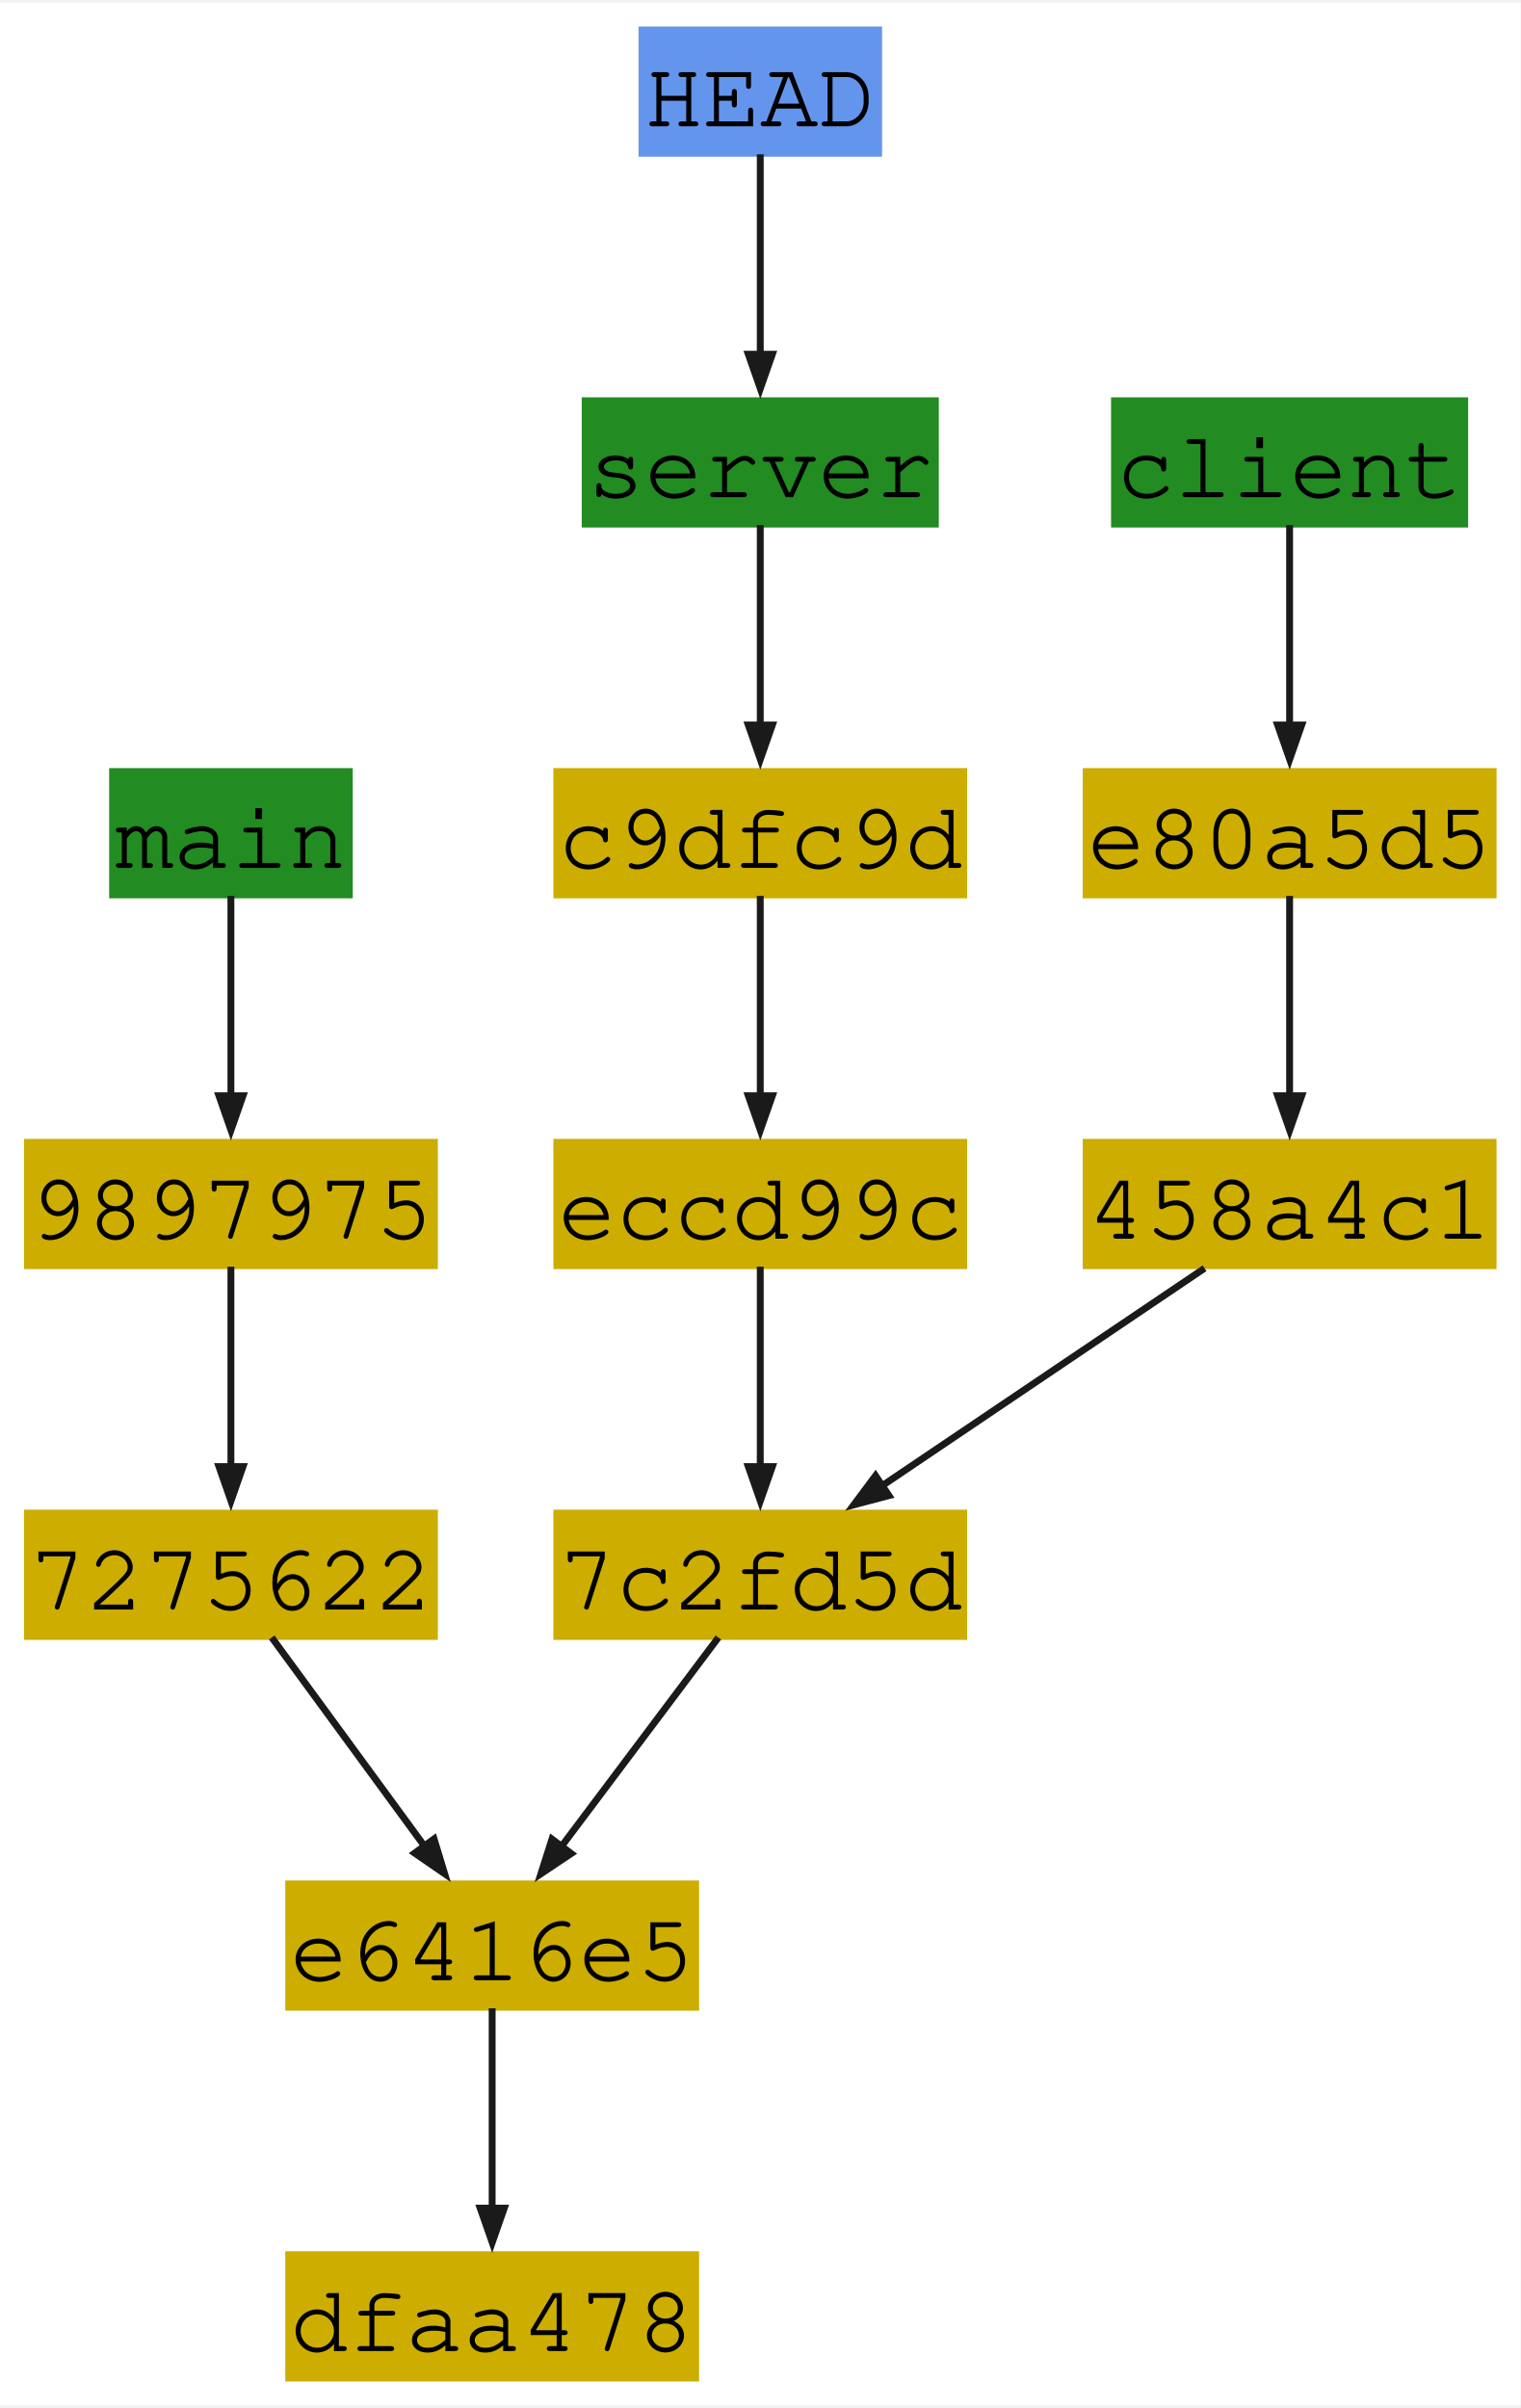
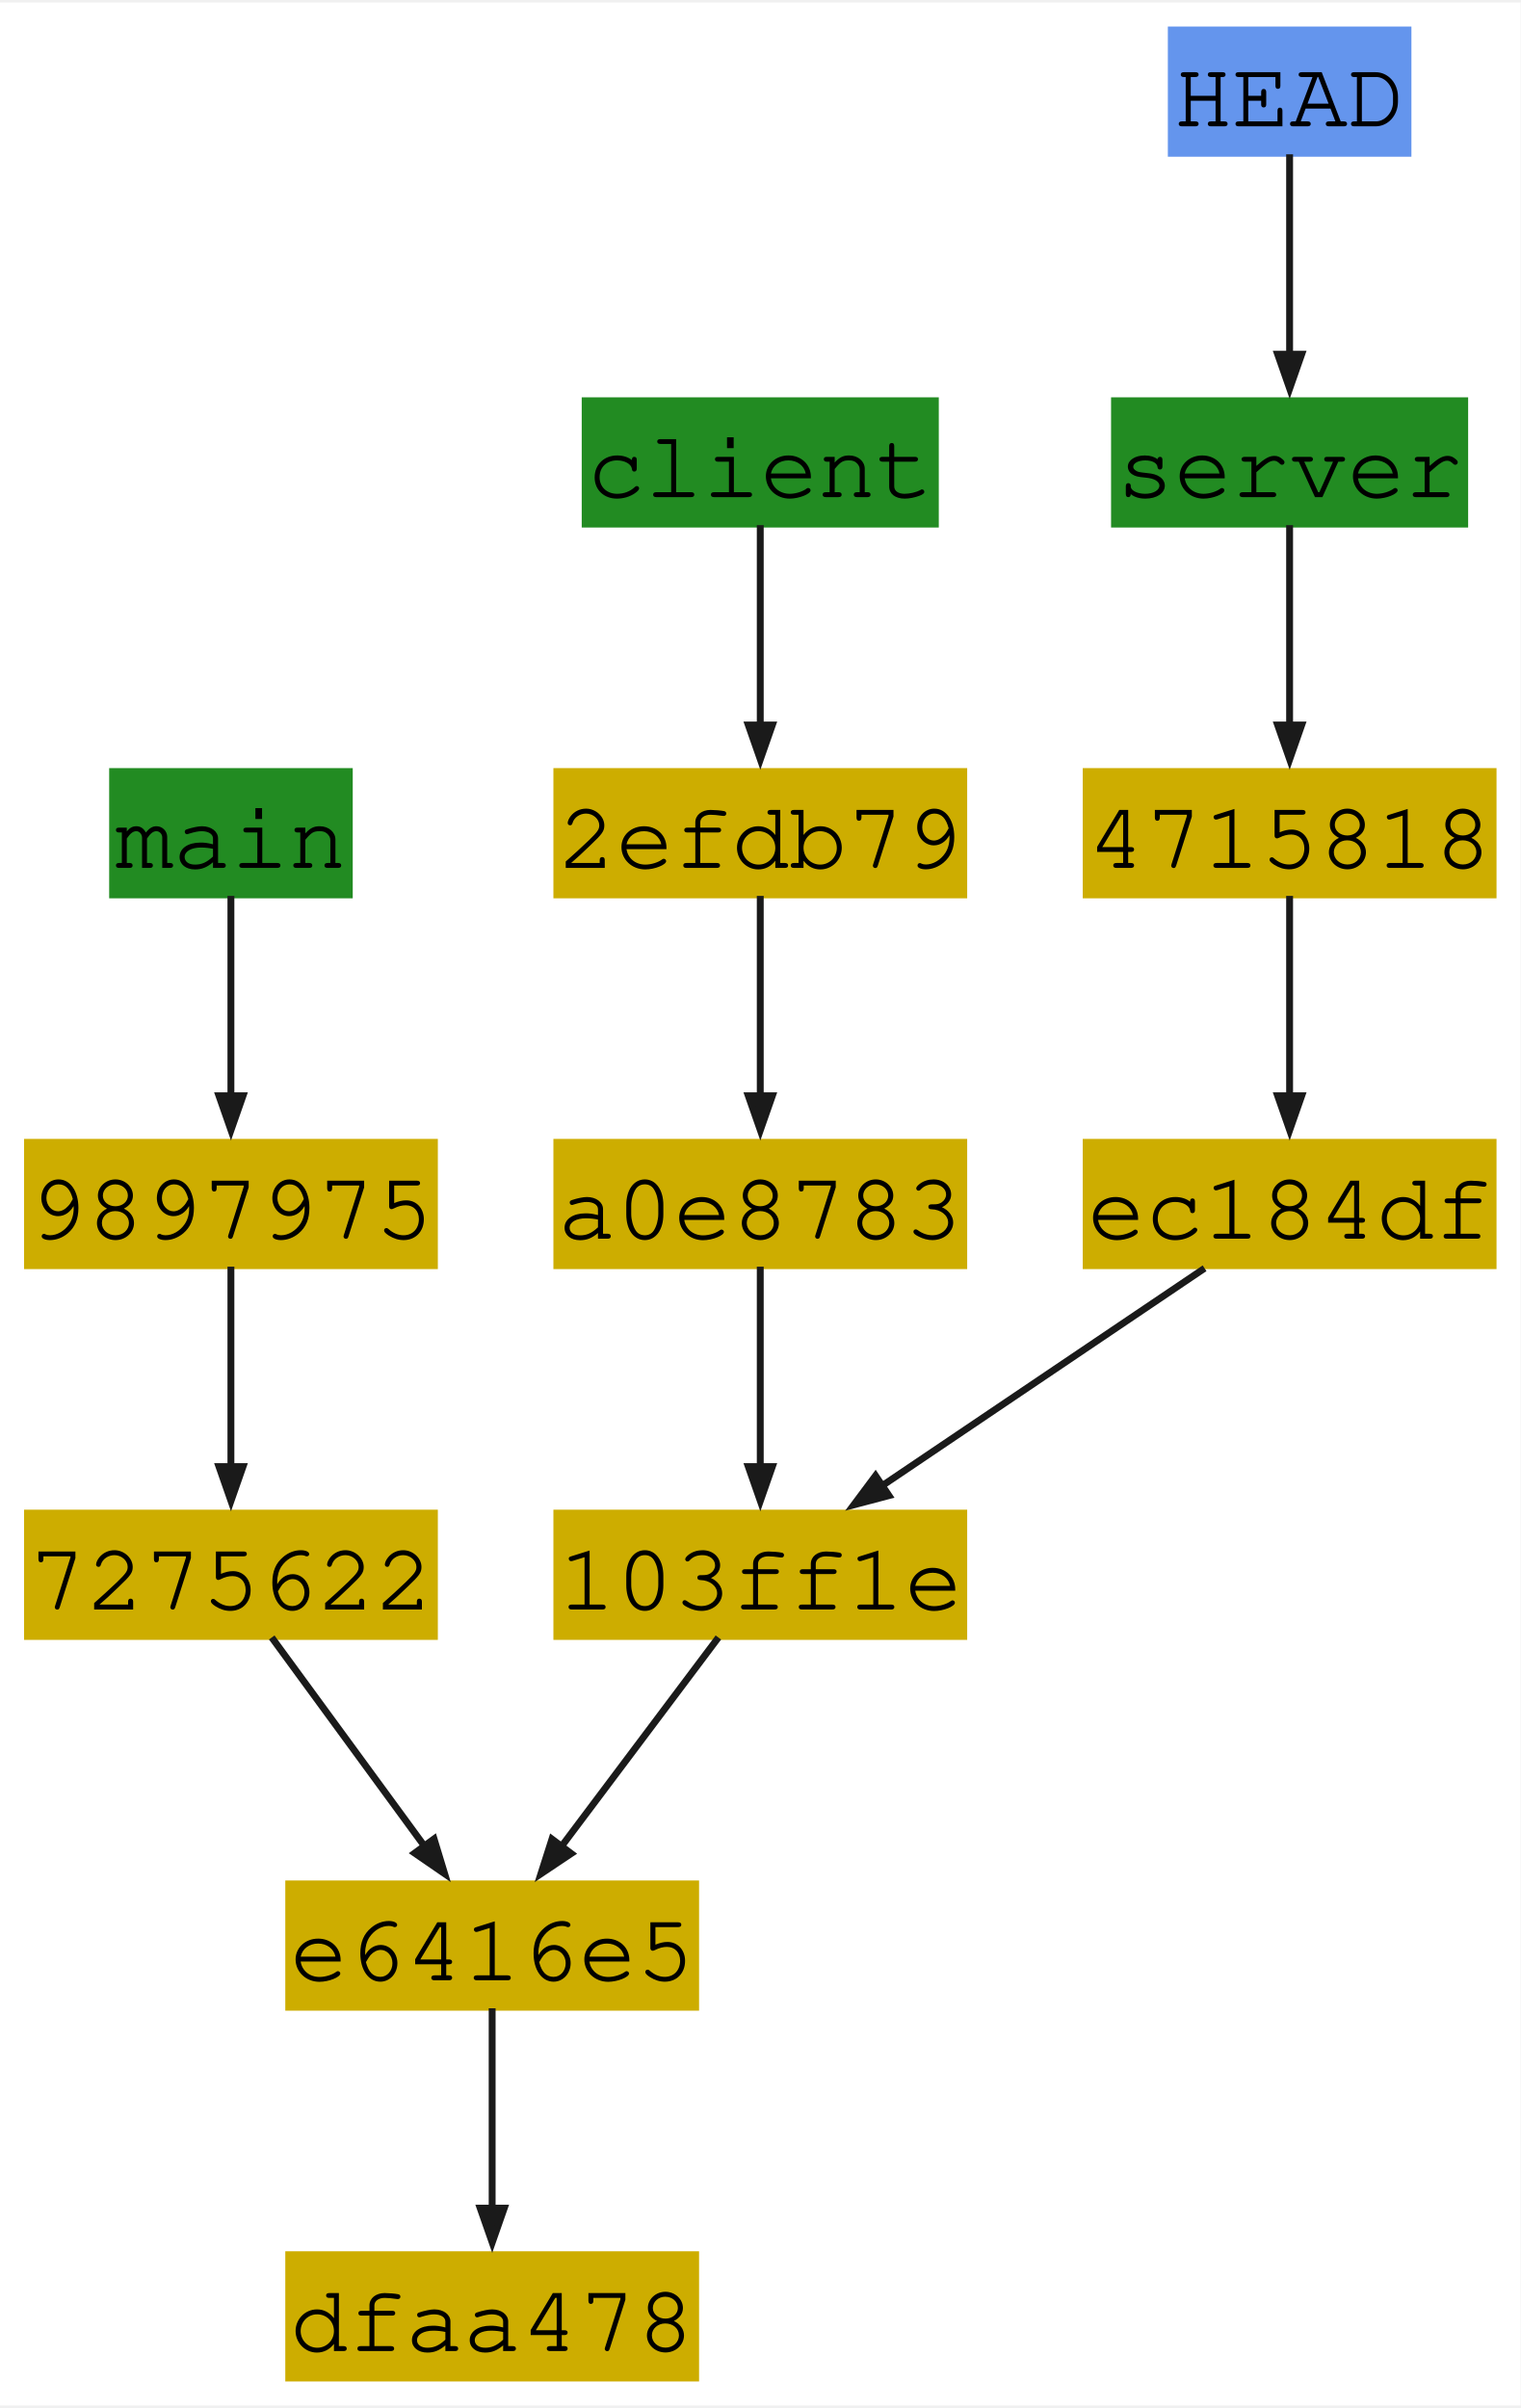
<svg xmlns="http://www.w3.org/2000/svg" xmlns:xlink="http://www.w3.org/1999/xlink" width="221pt" height="350pt" viewBox="0.00 0.00 221.19 349.58">
  <g id="graph0" class="graph" transform="scale(1 1) rotate(0) translate(4 345.58)">
    <polygon fill="white" stroke="none" points="-4,4 -4,-345.58 217.19,-345.58 217.19,4 -4,4" />
    <g id="node1" class="node">
      <g id="a_node1">
-         <a xlink:title="author: First Last &lt;first.last@mail.com&gt;&#10;Wed Jan 01 12:00:00 2025 +0100&#10;committer: Nom Prenom &lt;nom.prenom@mail.com&gt;&#10;Wed Jan 01 12:00:00 2025 +0100&#10;&#10;C8">
-           <polygon fill="#cdad00" stroke="#cdad00" points="213.19,-179.76 154,-179.76 154,-161.82 213.19,-161.82 213.19,-179.76" />
-           <text text-anchor="middle" x="183.59" y="-165.74" font-family="Courier,monospace" font-size="14.00">458a4c1</text>
+         <a xlink:title="author: Elena Coder &lt;elena.coder@mail.com&gt;&#10;Wed Jan 01 11:00:00 2025 +0100&#10;committer: Elena Coder &lt;elena.coder@mail.com&gt;&#10;Wed Jan 01 11:00:00 2025 +0100&#10;&#10;C3">
+           <polygon fill="#cdad00" stroke="#cdad00" points="136.19,-125.82 77,-125.82 77,-107.88 136.19,-107.88 136.19,-125.82" />
+           <text text-anchor="middle" x="106.59" y="-111.8" font-family="Courier,monospace" font-size="14.00">103ff1e</text>
        </a>
      </g>
    </g>
-     <g id="node3" class="node">
-       <g id="a_node3">
-         <a xlink:title="author: First Last &lt;first.last@mail.com&gt;&#10;Wed Jan 01 11:00:00 2025 +0100&#10;committer: Nom Prenom &lt;nom.prenom@mail.com&gt;&#10;Wed Jan 01 11:00:00 2025 +0100&#10;&#10;C3">
-           <polygon fill="#cdad00" stroke="#cdad00" points="136.19,-125.82 77,-125.82 77,-107.88 136.19,-107.88 136.19,-125.82" />
-           <text text-anchor="middle" x="106.59" y="-111.8" font-family="Courier,monospace" font-size="14.00">7c2fd5d</text>
+     <g id="node10" class="node">
+       <g id="a_node10">
+         <a xlink:title="author: First Last &lt;first.last@mail.com&gt;&#10;Wed Jan 01 10:00:00 2025 +0100&#10;committer: Nom Prenom &lt;nom.prenom@mail.com&gt;&#10;Wed Jan 01 10:00:00 2025 +0100&#10;&#10;C2">
+           <polygon fill="#cdad00" stroke="#cdad00" points="97.19,-71.88 38,-71.88 38,-53.94 97.19,-53.94 97.19,-71.88" />
+           <text text-anchor="middle" x="67.59" y="-57.86" font-family="Courier,monospace" font-size="14.00">e6416e5</text>
        </a>
      </g>
    </g>
    <g id="edge1" class="edge">
-       <path fill="none" stroke="#1a1a1a" d="M171.22,-161.44C158.54,-152.89 138.69,-139.5 124.33,-129.81" />
-       <polygon fill="#1a1a1a" stroke="#1a1a1a" points="125.31,-128.37 120.19,-127.02 123.36,-131.27 125.31,-128.37" />
+       <path fill="none" stroke="#1a1a1a" d="M100.5,-107.73C94.36,-99.55 84.77,-86.78 77.52,-77.13" />
+       <polygon fill="#1a1a1a" stroke="#1a1a1a" points="79.09,-76.3 74.68,-73.35 76.29,-78.4 79.09,-76.3" />
    </g>
    <g id="node2" class="node">
      <g id="a_node2">
+         <a xlink:title="author: Marina Coder &lt;marina.coder@mail.com&gt;&#10;Wed Jan 01 13:00:00 2025 +0100&#10;committer: Marina Coder &lt;marina.coder@mail.com&gt;&#10;Wed Jan 01 13:00:00 2025 +0100&#10;&#10;C9">
+           <polygon fill="#cdad00" stroke="#cdad00" points="136.19,-233.7 77,-233.7 77,-215.76 136.19,-215.76 136.19,-233.7" />
+           <text text-anchor="middle" x="106.59" y="-219.68" font-family="Courier,monospace" font-size="14.00">2efdb79</text>
+         </a>
+       </g>
+     </g>
+     <g id="node7" class="node">
+       <g id="a_node7">
+         <a xlink:title="author: Marina Coder &lt;marina.coder@mail.com&gt;&#10;Wed Jan 01 12:00:00 2025 +0100&#10;committer: Marina Coder &lt;marina.coder@mail.com&gt;&#10;Wed Jan 01 12:00:00 2025 +0100&#10;&#10;C8">
+           <polygon fill="#cdad00" stroke="#cdad00" points="136.19,-179.76 77,-179.76 77,-161.82 136.19,-161.82 136.19,-179.76" />
+           <text text-anchor="middle" x="106.59" y="-165.74" font-family="Courier,monospace" font-size="14.00">a0e8783</text>
+         </a>
+       </g>
+     </g>
+     <g id="edge2" class="edge">
+       <path fill="none" stroke="#1a1a1a" d="M106.59,-215.61C106.59,-207.81 106.59,-195.83 106.59,-186.37" />
+       <polygon fill="#1a1a1a" stroke="#1a1a1a" points="108.35,-186.53 106.6,-181.53 104.85,-186.53 108.35,-186.53" />
+     </g>
+     <g id="node3" class="node">
+       <g id="a_node3">
+         <a xlink:title="author: Elena Coder &lt;elena.coder@mail.com&gt;&#10;Wed Jan 01 15:00:00 2025 +0100&#10;committer: Elena Coder &lt;elena.coder@mail.com&gt;&#10;Wed Jan 01 15:00:00 2025 +0100&#10;&#10;C10">
+           <polygon fill="#cdad00" stroke="#cdad00" points="213.19,-233.7 154,-233.7 154,-215.76 213.19,-215.76 213.19,-233.7" />
+           <text text-anchor="middle" x="183.59" y="-219.68" font-family="Courier,monospace" font-size="14.00">4715818</text>
+         </a>
+       </g>
+     </g>
+     <g id="node11" class="node">
+       <g id="a_node11">
+         <a xlink:title="author: Elena Coder &lt;elena.coder@mail.com&gt;&#10;Wed Jan 01 14:00:00 2025 +0100&#10;committer: Elena Coder &lt;elena.coder@mail.com&gt;&#10;Wed Jan 01 14:00:00 2025 +0100&#10;&#10;C4">
+           <polygon fill="#cdad00" stroke="#cdad00" points="213.19,-179.76 154,-179.76 154,-161.82 213.19,-161.82 213.19,-179.76" />
+           <text text-anchor="middle" x="183.59" y="-165.74" font-family="Courier,monospace" font-size="14.00">ec184df</text>
+         </a>
+       </g>
+     </g>
+     <g id="edge3" class="edge">
+       <path fill="none" stroke="#1a1a1a" d="M183.59,-215.61C183.59,-207.81 183.59,-195.83 183.59,-186.37" />
+       <polygon fill="#1a1a1a" stroke="#1a1a1a" points="185.35,-186.53 183.6,-181.53 181.85,-186.53 185.35,-186.53" />
+     </g>
+     <g id="node4" class="node">
+       <g id="a_node4">
        <a xlink:title="author: First Last &lt;first.last@mail.com&gt;&#10;Wed Jan 01 16:00:00 2025 +0100&#10;committer: Nom Prenom &lt;nom.prenom@mail.com&gt;&#10;Wed Jan 01 16:00:00 2025 +0100&#10;&#10;C5">
          <polygon fill="#cdad00" stroke="#cdad00" points="59.19,-125.82 0,-125.82 0,-107.88 59.19,-107.88 59.19,-125.82" />
          <text text-anchor="middle" x="29.59" y="-111.8" font-family="Courier,monospace" font-size="14.00">7275622</text>
        </a>
      </g>
    </g>
-     <g id="node9" class="node">
-       <g id="a_node9">
-         <a xlink:title="author: First Last &lt;first.last@mail.com&gt;&#10;Wed Jan 01 10:00:00 2025 +0100&#10;committer: Nom Prenom &lt;nom.prenom@mail.com&gt;&#10;Wed Jan 01 10:00:00 2025 +0100&#10;&#10;C2">
-           <polygon fill="#cdad00" stroke="#cdad00" points="97.19,-71.88 38,-71.88 38,-53.94 97.19,-53.94 97.19,-71.88" />
-           <text text-anchor="middle" x="67.59" y="-57.86" font-family="Courier,monospace" font-size="14.00">e6416e5</text>
-         </a>
-       </g>
-     </g>
-     <g id="edge2" class="edge">
+     <g id="edge4" class="edge">
      <path fill="none" stroke="#1a1a1a" d="M35.53,-107.73C41.52,-99.55 50.86,-86.78 57.92,-77.13" />
      <polygon fill="#1a1a1a" stroke="#1a1a1a" points="59.14,-78.43 60.68,-73.36 56.32,-76.36 59.14,-78.43" />
    </g>
-     <g id="edge3" class="edge">
-       <path fill="none" stroke="#1a1a1a" d="M100.5,-107.73C94.36,-99.55 84.77,-86.78 77.52,-77.13" />
-       <polygon fill="#1a1a1a" stroke="#1a1a1a" points="79.09,-76.3 74.68,-73.35 76.29,-78.4 79.09,-76.3" />
-     </g>
-     <g id="node4" class="node">
-       <g id="a_node4">
+     <g id="node5" class="node">
+       <g id="a_node5">
        <a xlink:title="author: First Last &lt;first.last@mail.com&gt;&#10;Wed Jan 01 17:00:00 2025 +0100&#10;committer: Nom Prenom &lt;nom.prenom@mail.com&gt;&#10;Wed Jan 01 17:00:00 2025 +0100&#10;&#10;C6">
          <polygon fill="#cdad00" stroke="#cdad00" points="59.19,-179.76 0,-179.76 0,-161.82 59.19,-161.82 59.19,-179.76" />
          <text text-anchor="middle" x="29.59" y="-165.74" font-family="Courier,monospace" font-size="14.00">9897975</text>
        </a>
      </g>
    </g>
-     <g id="edge4" class="edge">
+     <g id="edge5" class="edge">
      <path fill="none" stroke="#1a1a1a" d="M29.59,-161.67C29.59,-153.87 29.59,-141.89 29.59,-132.43" />
      <polygon fill="#1a1a1a" stroke="#1a1a1a" points="31.35,-132.59 29.6,-127.59 27.85,-132.59 31.35,-132.59" />
    </g>
-     <g id="node5" class="node">
-       <g id="a_node5">
+     <g id="node6" class="node">
+       <g id="a_node6">
        <a xlink:title="server">
-           <polygon fill="cornflowerblue" stroke="cornflowerblue" points="123.81,-341.58 89.38,-341.58 89.38,-323.64 123.81,-323.64 123.81,-341.58" />
-           <text text-anchor="middle" x="106.59" y="-327.56" font-family="Courier,monospace" font-size="14.00">HEAD</text>
+           <polygon fill="cornflowerblue" stroke="cornflowerblue" points="200.81,-341.58 166.38,-341.58 166.38,-323.64 200.81,-323.64 200.81,-341.58" />
+           <text text-anchor="middle" x="183.59" y="-327.56" font-family="Courier,monospace" font-size="14.00">HEAD</text>
        </a>
      </g>
    </g>
    <g id="node13" class="node">
      <g id="a_node13">
        <a xlink:title="-&gt; None">
-           <polygon fill="forestgreen" stroke="forestgreen" points="132.06,-287.64 81.12,-287.64 81.12,-269.7 132.06,-269.7 132.06,-287.64" />
-           <text text-anchor="middle" x="106.59" y="-273.62" font-family="Courier,monospace" font-size="14.00">server</text>
-         </a>
-       </g>
-     </g>
-     <g id="edge5" class="edge">
-       <path fill="none" stroke="#1a1a1a" d="M106.59,-323.49C106.59,-315.69 106.59,-303.71 106.59,-294.25" />
-       <polygon fill="#1a1a1a" stroke="#1a1a1a" points="108.35,-294.41 106.6,-289.41 104.85,-294.41 108.35,-294.41" />
-     </g>
-     <g id="node6" class="node">
-       <g id="a_node6">
-         <a xlink:title="author: First Last &lt;first.last@mail.com&gt;&#10;Wed Jan 01 15:00:00 2025 +0100&#10;committer: Nom Prenom &lt;nom.prenom@mail.com&gt;&#10;Wed Jan 01 15:00:00 2025 +0100&#10;&#10;C10">
-           <polygon fill="#cdad00" stroke="#cdad00" points="136.19,-233.7 77,-233.7 77,-215.76 136.19,-215.76 136.19,-233.7" />
-           <text text-anchor="middle" x="106.59" y="-219.68" font-family="Courier,monospace" font-size="14.00">c9dfc9d</text>
-         </a>
-       </g>
-     </g>
-     <g id="node11" class="node">
-       <g id="a_node11">
-         <a xlink:title="author: First Last &lt;first.last@mail.com&gt;&#10;Wed Jan 01 14:00:00 2025 +0100&#10;committer: Nom Prenom &lt;nom.prenom@mail.com&gt;&#10;Wed Jan 01 14:00:00 2025 +0100&#10;&#10;C4">
-           <polygon fill="#cdad00" stroke="#cdad00" points="136.19,-179.76 77,-179.76 77,-161.82 136.19,-161.82 136.19,-179.76" />
-           <text text-anchor="middle" x="106.59" y="-165.74" font-family="Courier,monospace" font-size="14.00">eccd99c</text>
+           <polygon fill="forestgreen" stroke="forestgreen" points="209.06,-287.64 158.12,-287.64 158.12,-269.7 209.06,-269.7 209.06,-287.64" />
+           <text text-anchor="middle" x="183.59" y="-273.62" font-family="Courier,monospace" font-size="14.00">server</text>
        </a>
      </g>
    </g>
    <g id="edge6" class="edge">
-       <path fill="none" stroke="#1a1a1a" d="M106.59,-215.61C106.59,-207.81 106.59,-195.83 106.59,-186.37" />
-       <polygon fill="#1a1a1a" stroke="#1a1a1a" points="108.35,-186.53 106.6,-181.53 104.85,-186.53 108.35,-186.53" />
+       <path fill="none" stroke="#1a1a1a" d="M183.59,-323.49C183.59,-315.69 183.59,-303.71 183.59,-294.25" />
+       <polygon fill="#1a1a1a" stroke="#1a1a1a" points="185.35,-294.41 183.6,-289.41 181.85,-294.41 185.35,-294.41" />
    </g>
-     <g id="node7" class="node">
-       <g id="a_node7">
+     <g id="edge7" class="edge">
+       <path fill="none" stroke="#1a1a1a" d="M106.59,-161.67C106.59,-153.87 106.59,-141.89 106.59,-132.43" />
+       <polygon fill="#1a1a1a" stroke="#1a1a1a" points="108.35,-132.59 106.6,-127.59 104.85,-132.59 108.35,-132.59" />
+     </g>
+     <g id="node8" class="node">
+       <g id="a_node8">
        <a xlink:title="-&gt; None">
-           <polygon fill="forestgreen" stroke="forestgreen" points="209.06,-287.64 158.12,-287.64 158.12,-269.7 209.06,-269.7 209.06,-287.64" />
-           <text text-anchor="middle" x="183.59" y="-273.62" font-family="Courier,monospace" font-size="14.00">client</text>
-         </a>
-       </g>
-     </g>
-     <g id="node10" class="node">
-       <g id="a_node10">
-         <a xlink:title="author: First Last &lt;first.last@mail.com&gt;&#10;Wed Jan 01 13:00:00 2025 +0100&#10;committer: Nom Prenom &lt;nom.prenom@mail.com&gt;&#10;Wed Jan 01 13:00:00 2025 +0100&#10;&#10;C9">
-           <polygon fill="#cdad00" stroke="#cdad00" points="213.19,-233.7 154,-233.7 154,-215.76 213.19,-215.76 213.19,-233.7" />
-           <text text-anchor="middle" x="183.59" y="-219.68" font-family="Courier,monospace" font-size="14.00">e80a5d5</text>
+           <polygon fill="forestgreen" stroke="forestgreen" points="132.06,-287.64 81.12,-287.64 81.12,-269.7 132.06,-269.7 132.06,-287.64" />
+           <text text-anchor="middle" x="106.59" y="-273.62" font-family="Courier,monospace" font-size="14.00">client</text>
        </a>
      </g>
    </g>
    <g id="edge10" class="edge">
-       <path fill="none" stroke="#1a1a1a" d="M183.59,-269.55C183.59,-261.75 183.59,-249.77 183.59,-240.31" />
-       <polygon fill="#1a1a1a" stroke="#1a1a1a" points="185.35,-240.47 183.6,-235.47 181.85,-240.47 185.35,-240.47" />
+       <path fill="none" stroke="#1a1a1a" d="M106.59,-269.55C106.59,-261.75 106.59,-249.77 106.59,-240.31" />
+       <polygon fill="#1a1a1a" stroke="#1a1a1a" points="108.35,-240.47 106.6,-235.47 104.85,-240.47 108.35,-240.47" />
    </g>
-     <g id="node8" class="node">
-       <g id="a_node8">
+     <g id="node9" class="node">
+       <g id="a_node9">
        <a xlink:title="author: First Last &lt;first.last@mail.com&gt;&#10;Wed Jan 01 09:00:00 2025 +0100&#10;committer: Nom Prenom &lt;nom.prenom@mail.com&gt;&#10;Wed Jan 01 09:00:00 2025 +0100&#10;&#10;C1">
          <polygon fill="#cdad00" stroke="#cdad00" points="97.19,-17.94 38,-17.94 38,0 97.19,0 97.19,-17.94" />
          <text text-anchor="middle" x="67.59" y="-3.92" font-family="Courier,monospace" font-size="14.00">dfaa478</text>
        </a>
      </g>
    </g>
-     <g id="edge7" class="edge">
+     <g id="edge8" class="edge">
      <path fill="none" stroke="#1a1a1a" d="M67.59,-53.79C67.59,-45.99 67.59,-34.01 67.59,-24.55" />
      <polygon fill="#1a1a1a" stroke="#1a1a1a" points="69.35,-24.71 67.6,-19.71 65.85,-24.71 69.35,-24.71" />
    </g>
-     <g id="edge8" class="edge">
-       <path fill="none" stroke="#1a1a1a" d="M183.59,-215.61C183.59,-207.81 183.59,-195.83 183.59,-186.37" />
-       <polygon fill="#1a1a1a" stroke="#1a1a1a" points="185.35,-186.53 183.6,-181.53 181.85,-186.53 185.35,-186.53" />
-     </g>
    <g id="edge9" class="edge">
-       <path fill="none" stroke="#1a1a1a" d="M106.59,-161.67C106.59,-153.87 106.59,-141.89 106.59,-132.43" />
-       <polygon fill="#1a1a1a" stroke="#1a1a1a" points="108.35,-132.59 106.6,-127.59 104.85,-132.59 108.35,-132.59" />
+       <path fill="none" stroke="#1a1a1a" d="M171.22,-161.44C158.54,-152.89 138.69,-139.5 124.33,-129.81" />
+       <polygon fill="#1a1a1a" stroke="#1a1a1a" points="125.31,-128.37 120.19,-127.02 123.36,-131.27 125.31,-128.37" />
    </g>
    <g id="node12" class="node">
      <g id="a_node12">
        <a xlink:title="-&gt; None">
          <polygon fill="forestgreen" stroke="forestgreen" points="46.81,-233.7 12.38,-233.7 12.38,-215.76 46.81,-215.76 46.81,-233.7" />
          <text text-anchor="middle" x="29.59" y="-219.68" font-family="Courier,monospace" font-size="14.00">main</text>
        </a>
      </g>
    </g>
    <g id="edge11" class="edge">
      <path fill="none" stroke="#1a1a1a" d="M29.59,-215.61C29.59,-207.81 29.59,-195.83 29.59,-186.37" />
      <polygon fill="#1a1a1a" stroke="#1a1a1a" points="31.35,-186.53 29.6,-181.53 27.85,-186.53 31.35,-186.53" />
    </g>
    <g id="edge12" class="edge">
-       <path fill="none" stroke="#1a1a1a" d="M106.59,-269.55C106.59,-261.75 106.59,-249.77 106.59,-240.31" />
-       <polygon fill="#1a1a1a" stroke="#1a1a1a" points="108.35,-240.47 106.6,-235.47 104.85,-240.47 108.35,-240.47" />
+       <path fill="none" stroke="#1a1a1a" d="M183.59,-269.55C183.59,-261.75 183.59,-249.77 183.59,-240.31" />
+       <polygon fill="#1a1a1a" stroke="#1a1a1a" points="185.35,-240.47 183.6,-235.47 181.85,-240.47 185.35,-240.47" />
    </g>
  </g>
</svg>
